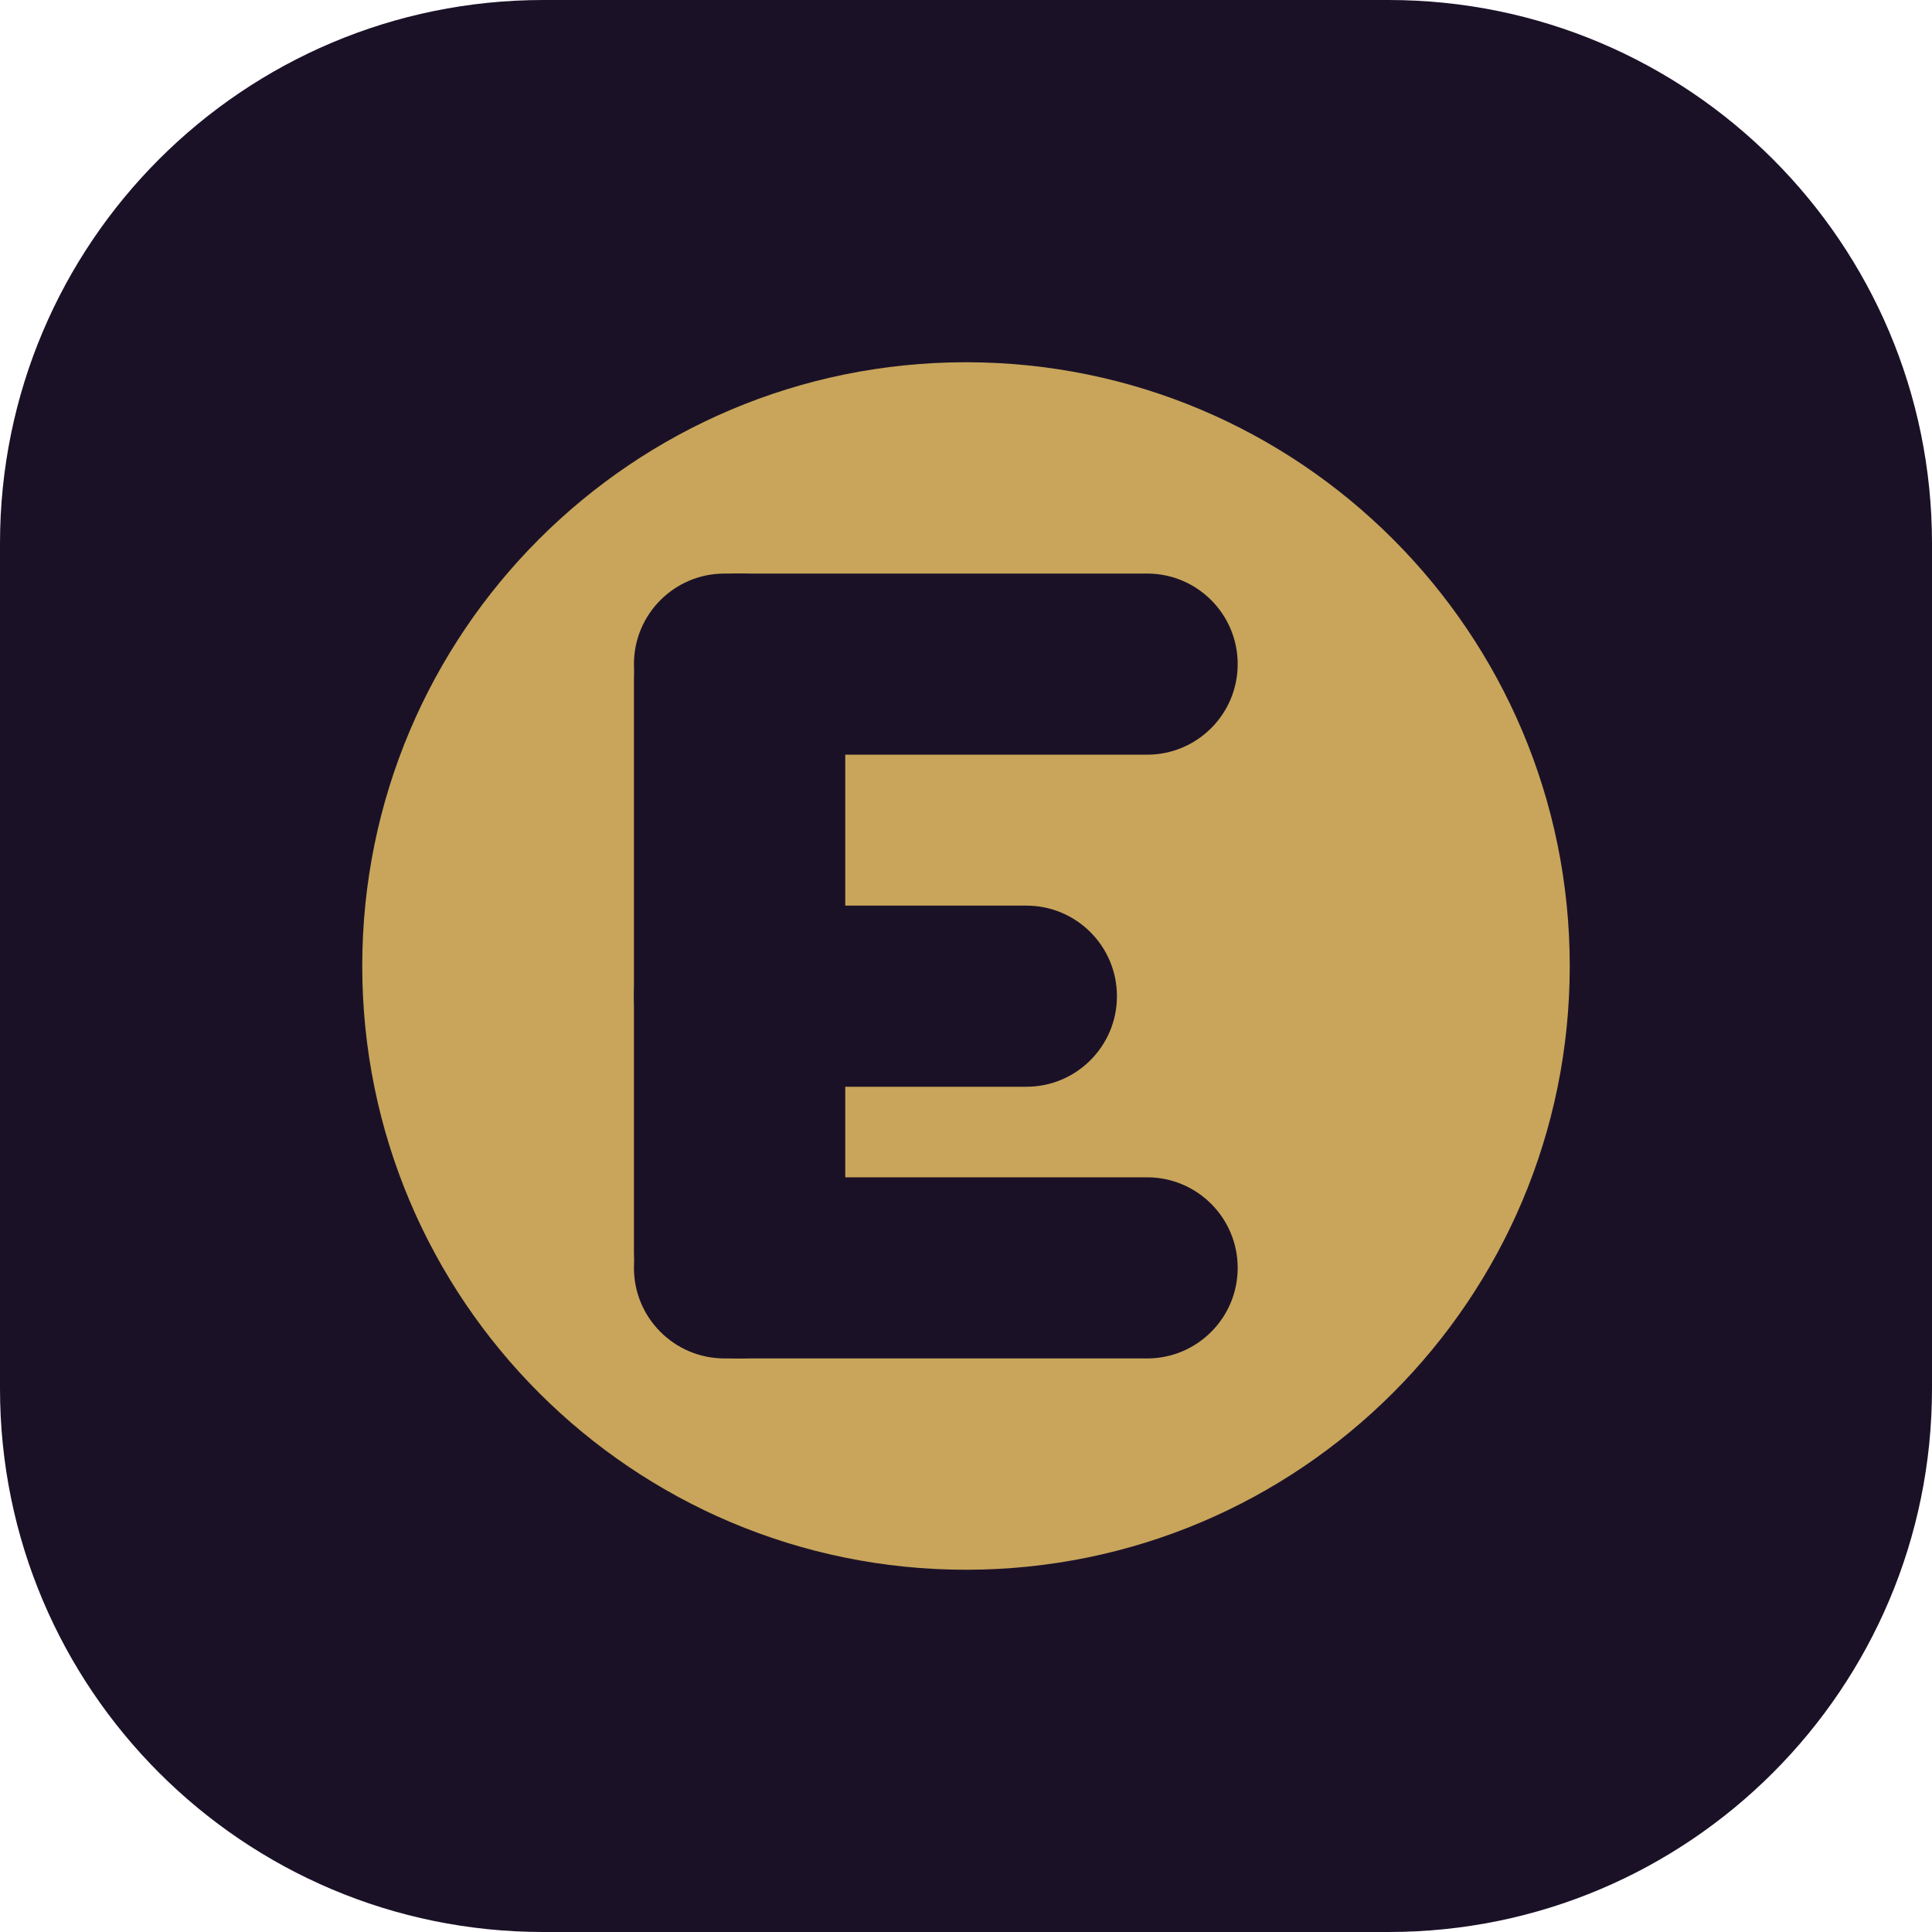
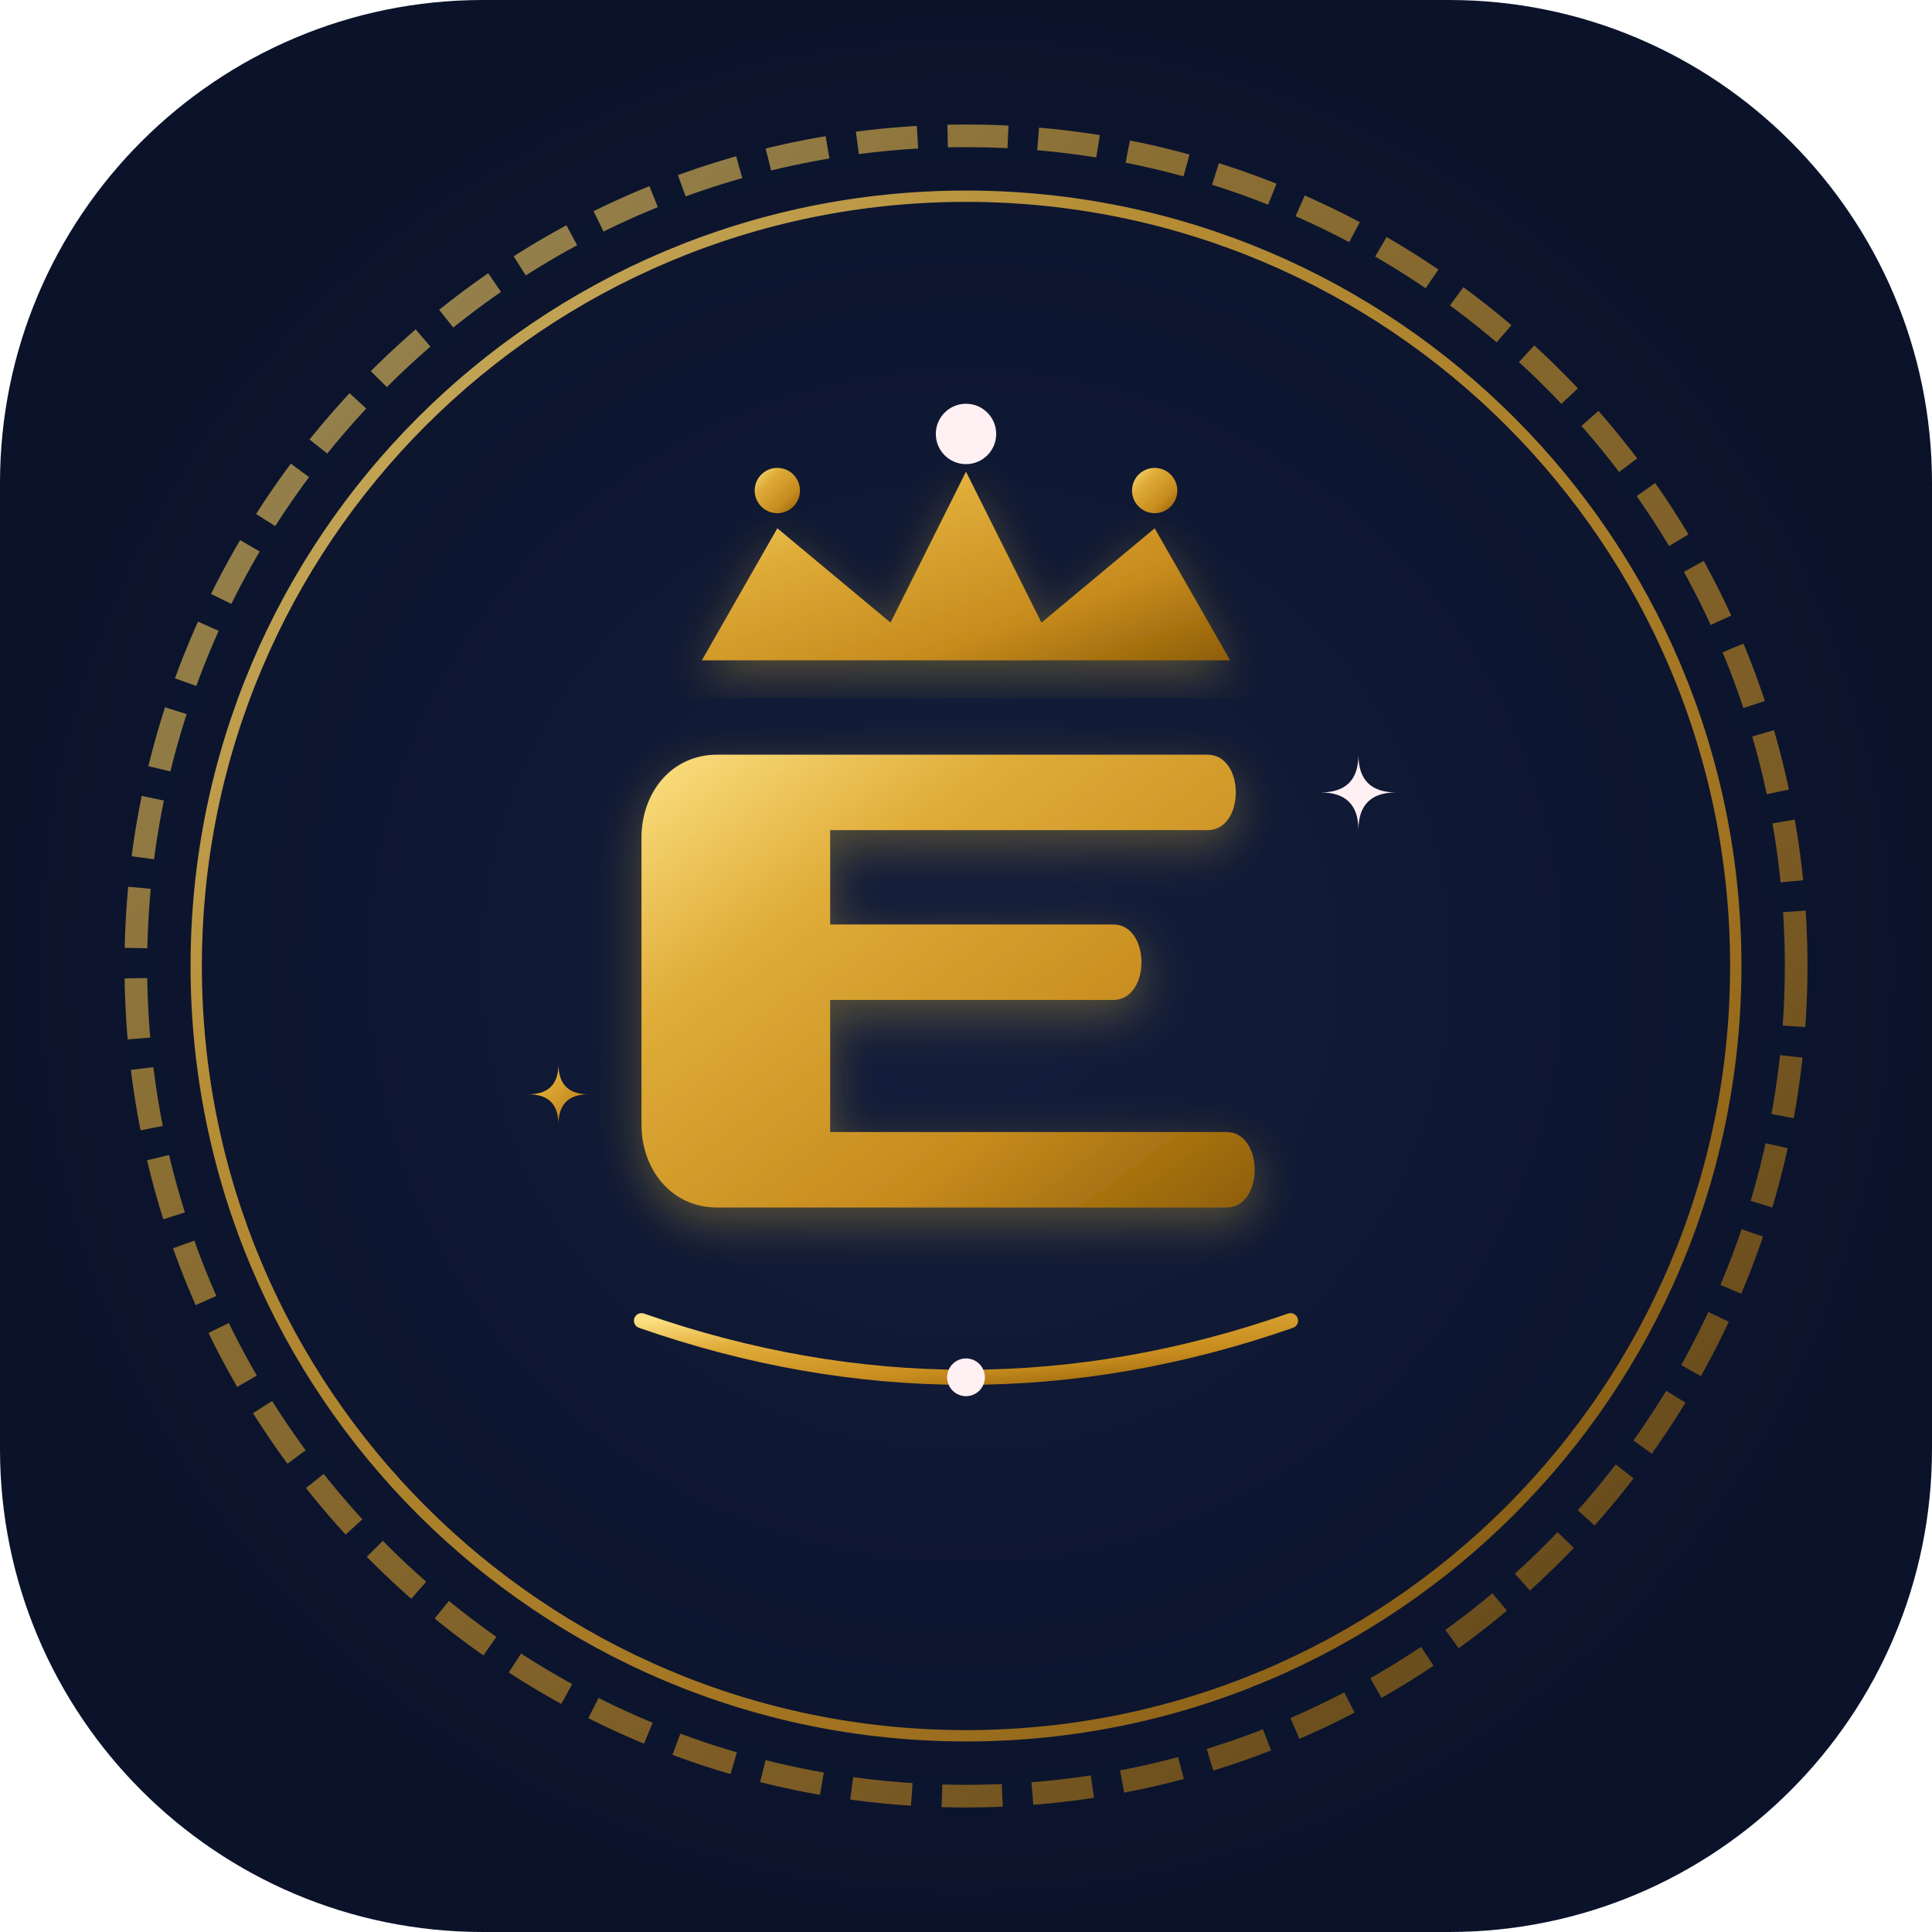
- <svg xmlns="http://www.w3.org/2000/svg" width="64" height="64" viewBox="0 0 64 64" fill="none">
-   <rect width="64" height="64" rx="18" fill="#1B1127" />
-   <circle cx="32" cy="32" r="20" fill="#C8A55A" />
-   <rect x="21" y="19" width="7" height="26" rx="3.5" fill="#1B1127" />
-   <rect x="21" y="19" width="20" height="6" rx="3" fill="#1B1127" />
-   <rect x="21" y="30" width="16" height="6" rx="3" fill="#1B1127" />
-   <rect x="21" y="39" width="20" height="6" rx="3" fill="#1B1127" />
+ <svg xmlns="http://www.w3.org/2000/svg" viewBox="0 0 512 512" width="100%" height="100%">
+   <defs>
+     <linearGradient id="gold-grad" x1="0%" y1="0%" x2="100%" y2="100%">
+       <stop offset="0%" stop-color="#FCE082" />
+       <stop offset="30%" stop-color="#DFAC38" />
+       <stop offset="70%" stop-color="#C68B1E" />
+       <stop offset="100%" stop-color="#8E5E06" />
+     </linearGradient>
+     <linearGradient id="blush-grad" x1="0%" y1="0%" x2="100%" y2="100%">
+       <stop offset="0%" stop-color="#FFF0F3" />
+       <stop offset="100%" stop-color="#F8D7DA" />
+     </linearGradient>
+     <radialGradient id="bg-grad" cx="50%" cy="50%" r="50%">
+       <stop offset="0%" stop-color="#141E3C" />
+       <stop offset="100%" stop-color="#0B132B" />
+     </radialGradient>
+     <filter id="gold-glow" x="-20%" y="-20%" width="140%" height="140%">
+       <feDropShadow dx="0" dy="4" stdDeviation="6" flood-color="#D4AF37" flood-opacity="0.35" />
+     </filter>
+   </defs>
+   <rect width="512" height="512" rx="128" fill="url(#bg-grad)" />
+   <circle cx="256" cy="256" r="220" fill="none" stroke="url(#gold-grad)" stroke-width="6" stroke-dasharray="16 8" opacity="0.6" />
+   <circle cx="256" cy="256" r="204" fill="none" stroke="url(#gold-grad)" stroke-width="3" opacity="0.8" />
+   <path d="M 186 175 L 206 140 L 236 165 L 256 125 L 276 165 L 306 140 L 326 175 Z" fill="url(#gold-grad)" filter="url(#gold-glow)" />
+   <circle cx="256" cy="115" r="8" fill="#FFF0F3" />
+   <circle cx="206" cy="130" r="6" fill="url(#gold-grad)" />
+   <circle cx="306" cy="130" r="6" fill="url(#gold-grad)" />
+   <g filter="url(#gold-glow)">
+     <path d="M 190 200 H 320 C 330 200 330 220 320 220 H 220 V 245 H 295 C 305 245 305 265 295 265 H 220 V 300 H 325 C 335 300 335 320 325 320 H 190 C 178 320 170 310 170 298 V 222 C 170 210 178 200 190 200 Z" fill="url(#gold-grad)" />
+   </g>
+   <path d="M 350 210 Q 360 210 360 200 Q 360 210 370 210 Q 360 210 360 220 Q 360 210 350 210 Z" fill="#FFF0F3" />
+   <path d="M 140 290 Q 148 290 148 282 Q 148 290 156 290 Q 148 290 148 298 Q 148 290 140 290 Z" fill="url(#gold-grad)" />
+   <path d="M 170 350 Q 256 380 342 350" fill="none" stroke="url(#gold-grad)" stroke-width="4" stroke-linecap="round" />
+   <circle cx="256" cy="365" r="5" fill="#FFF0F3" />
</svg>
